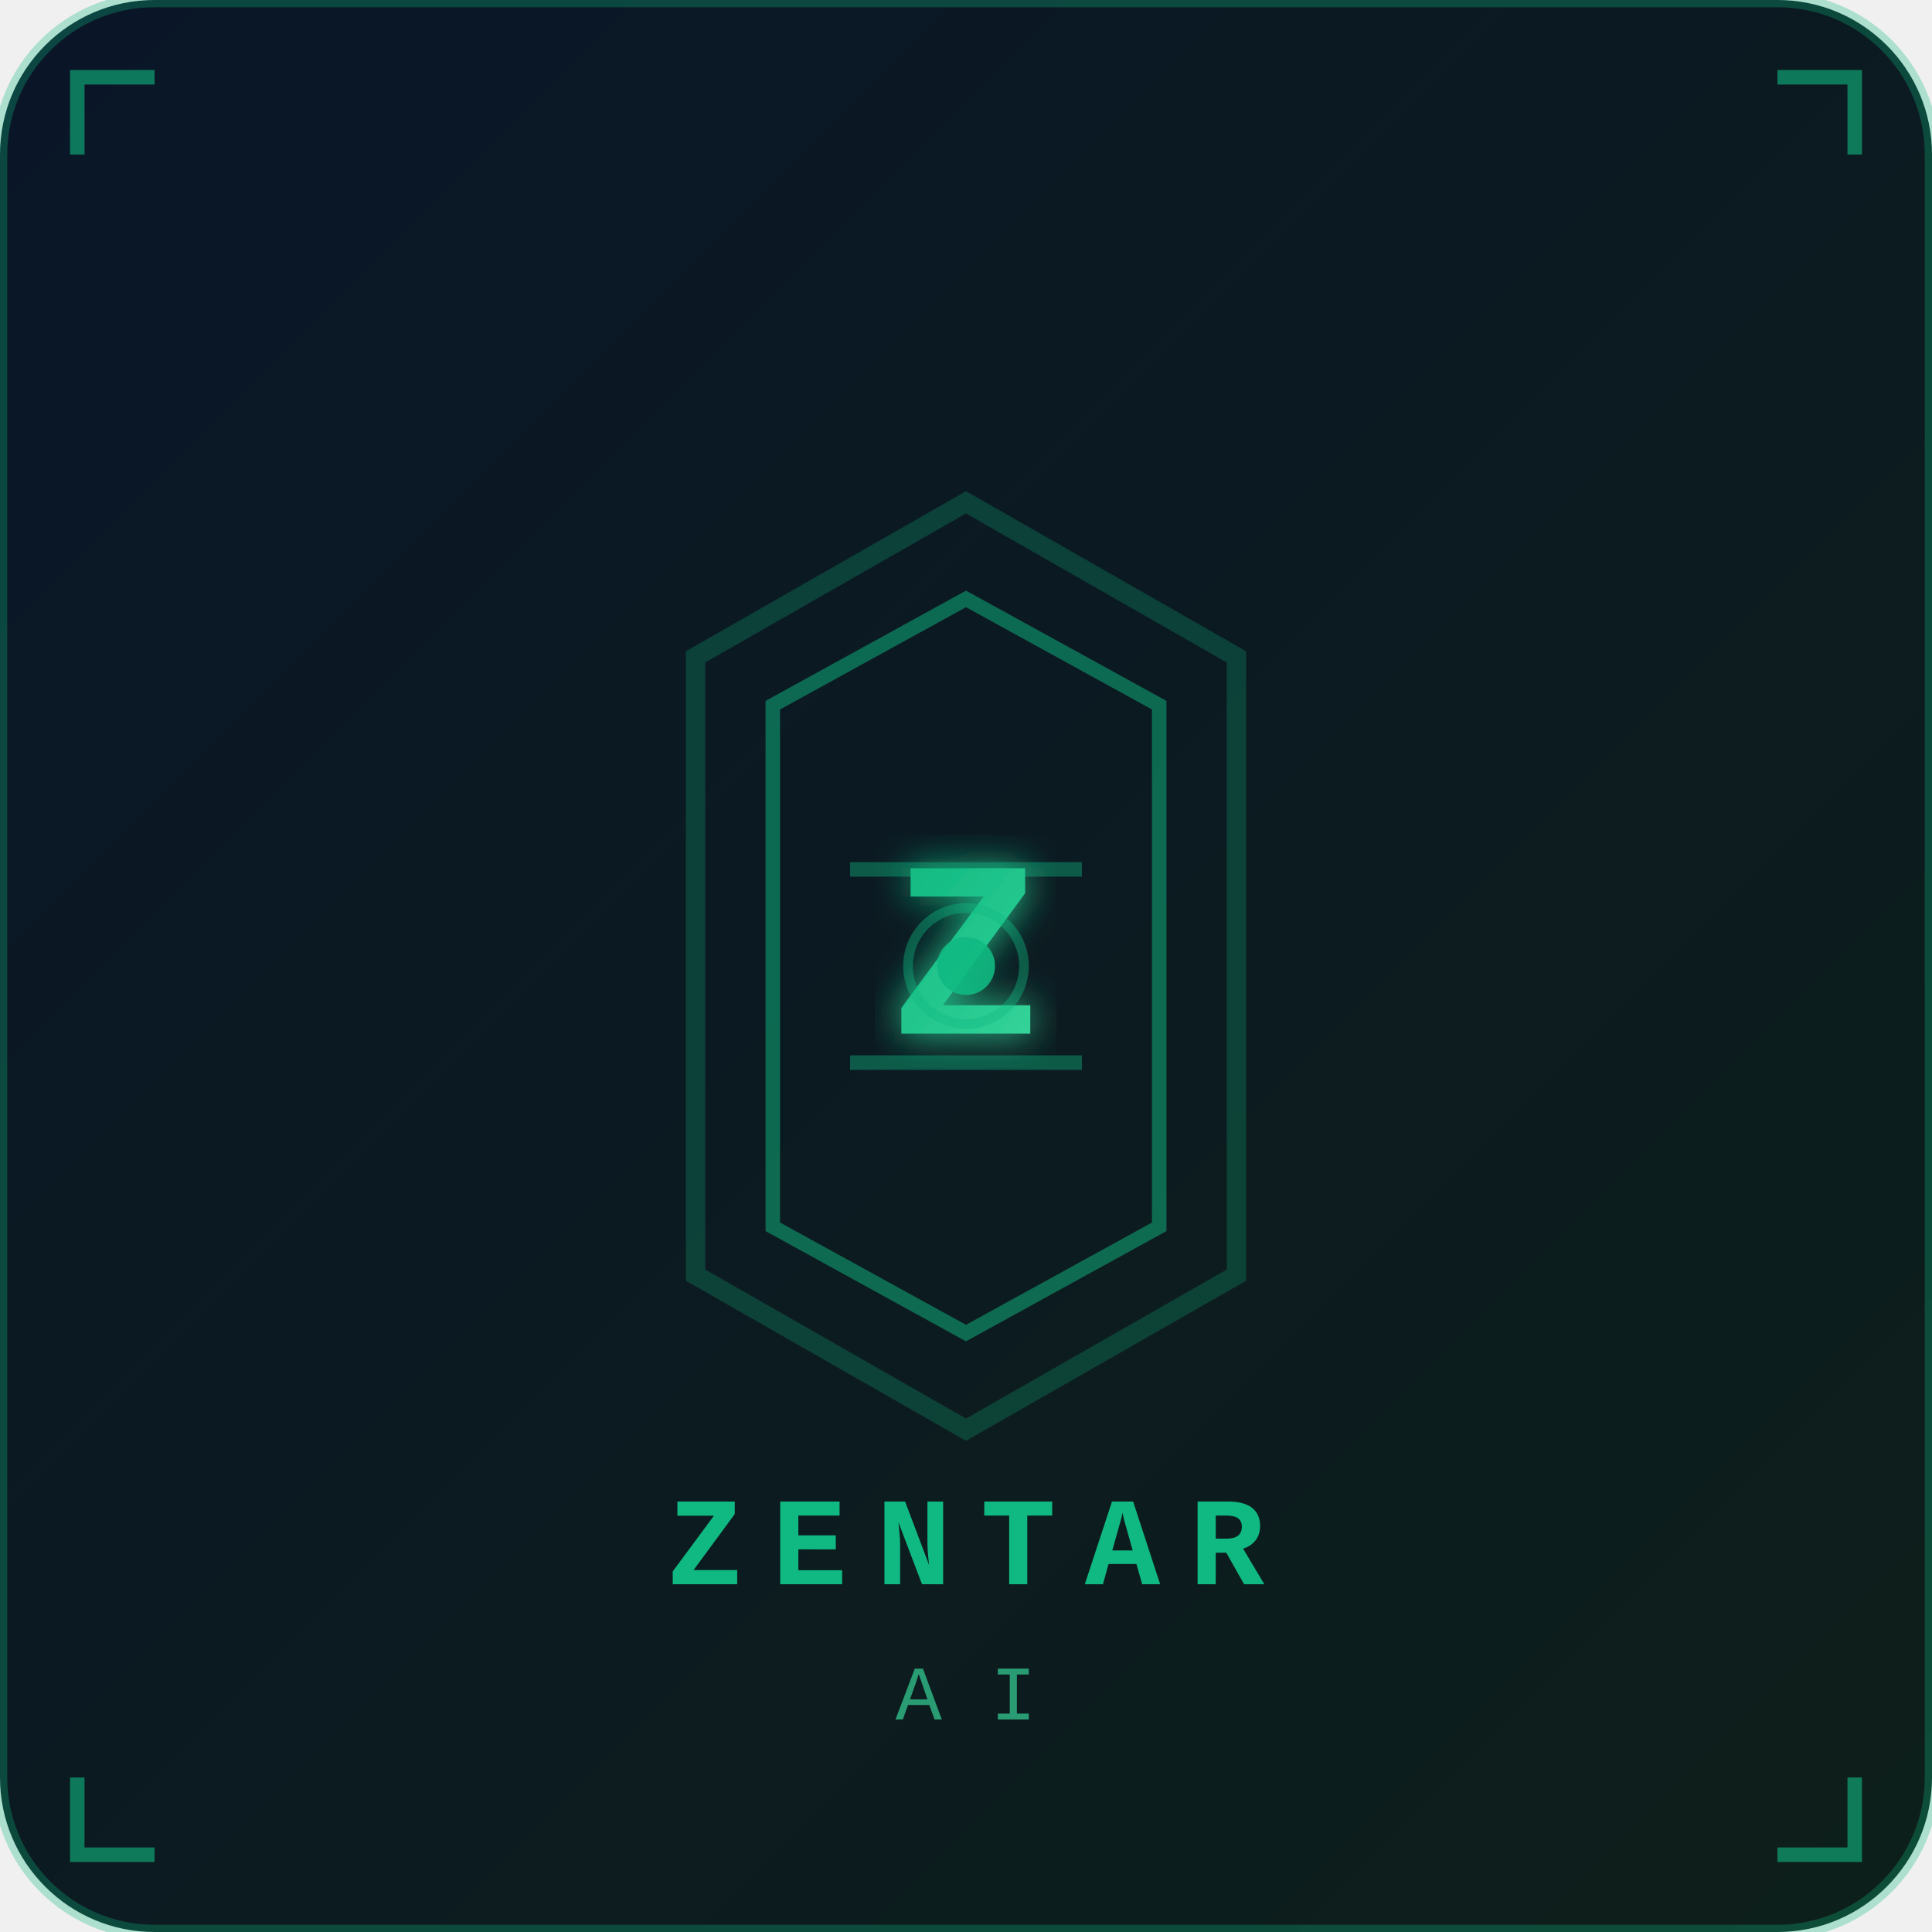
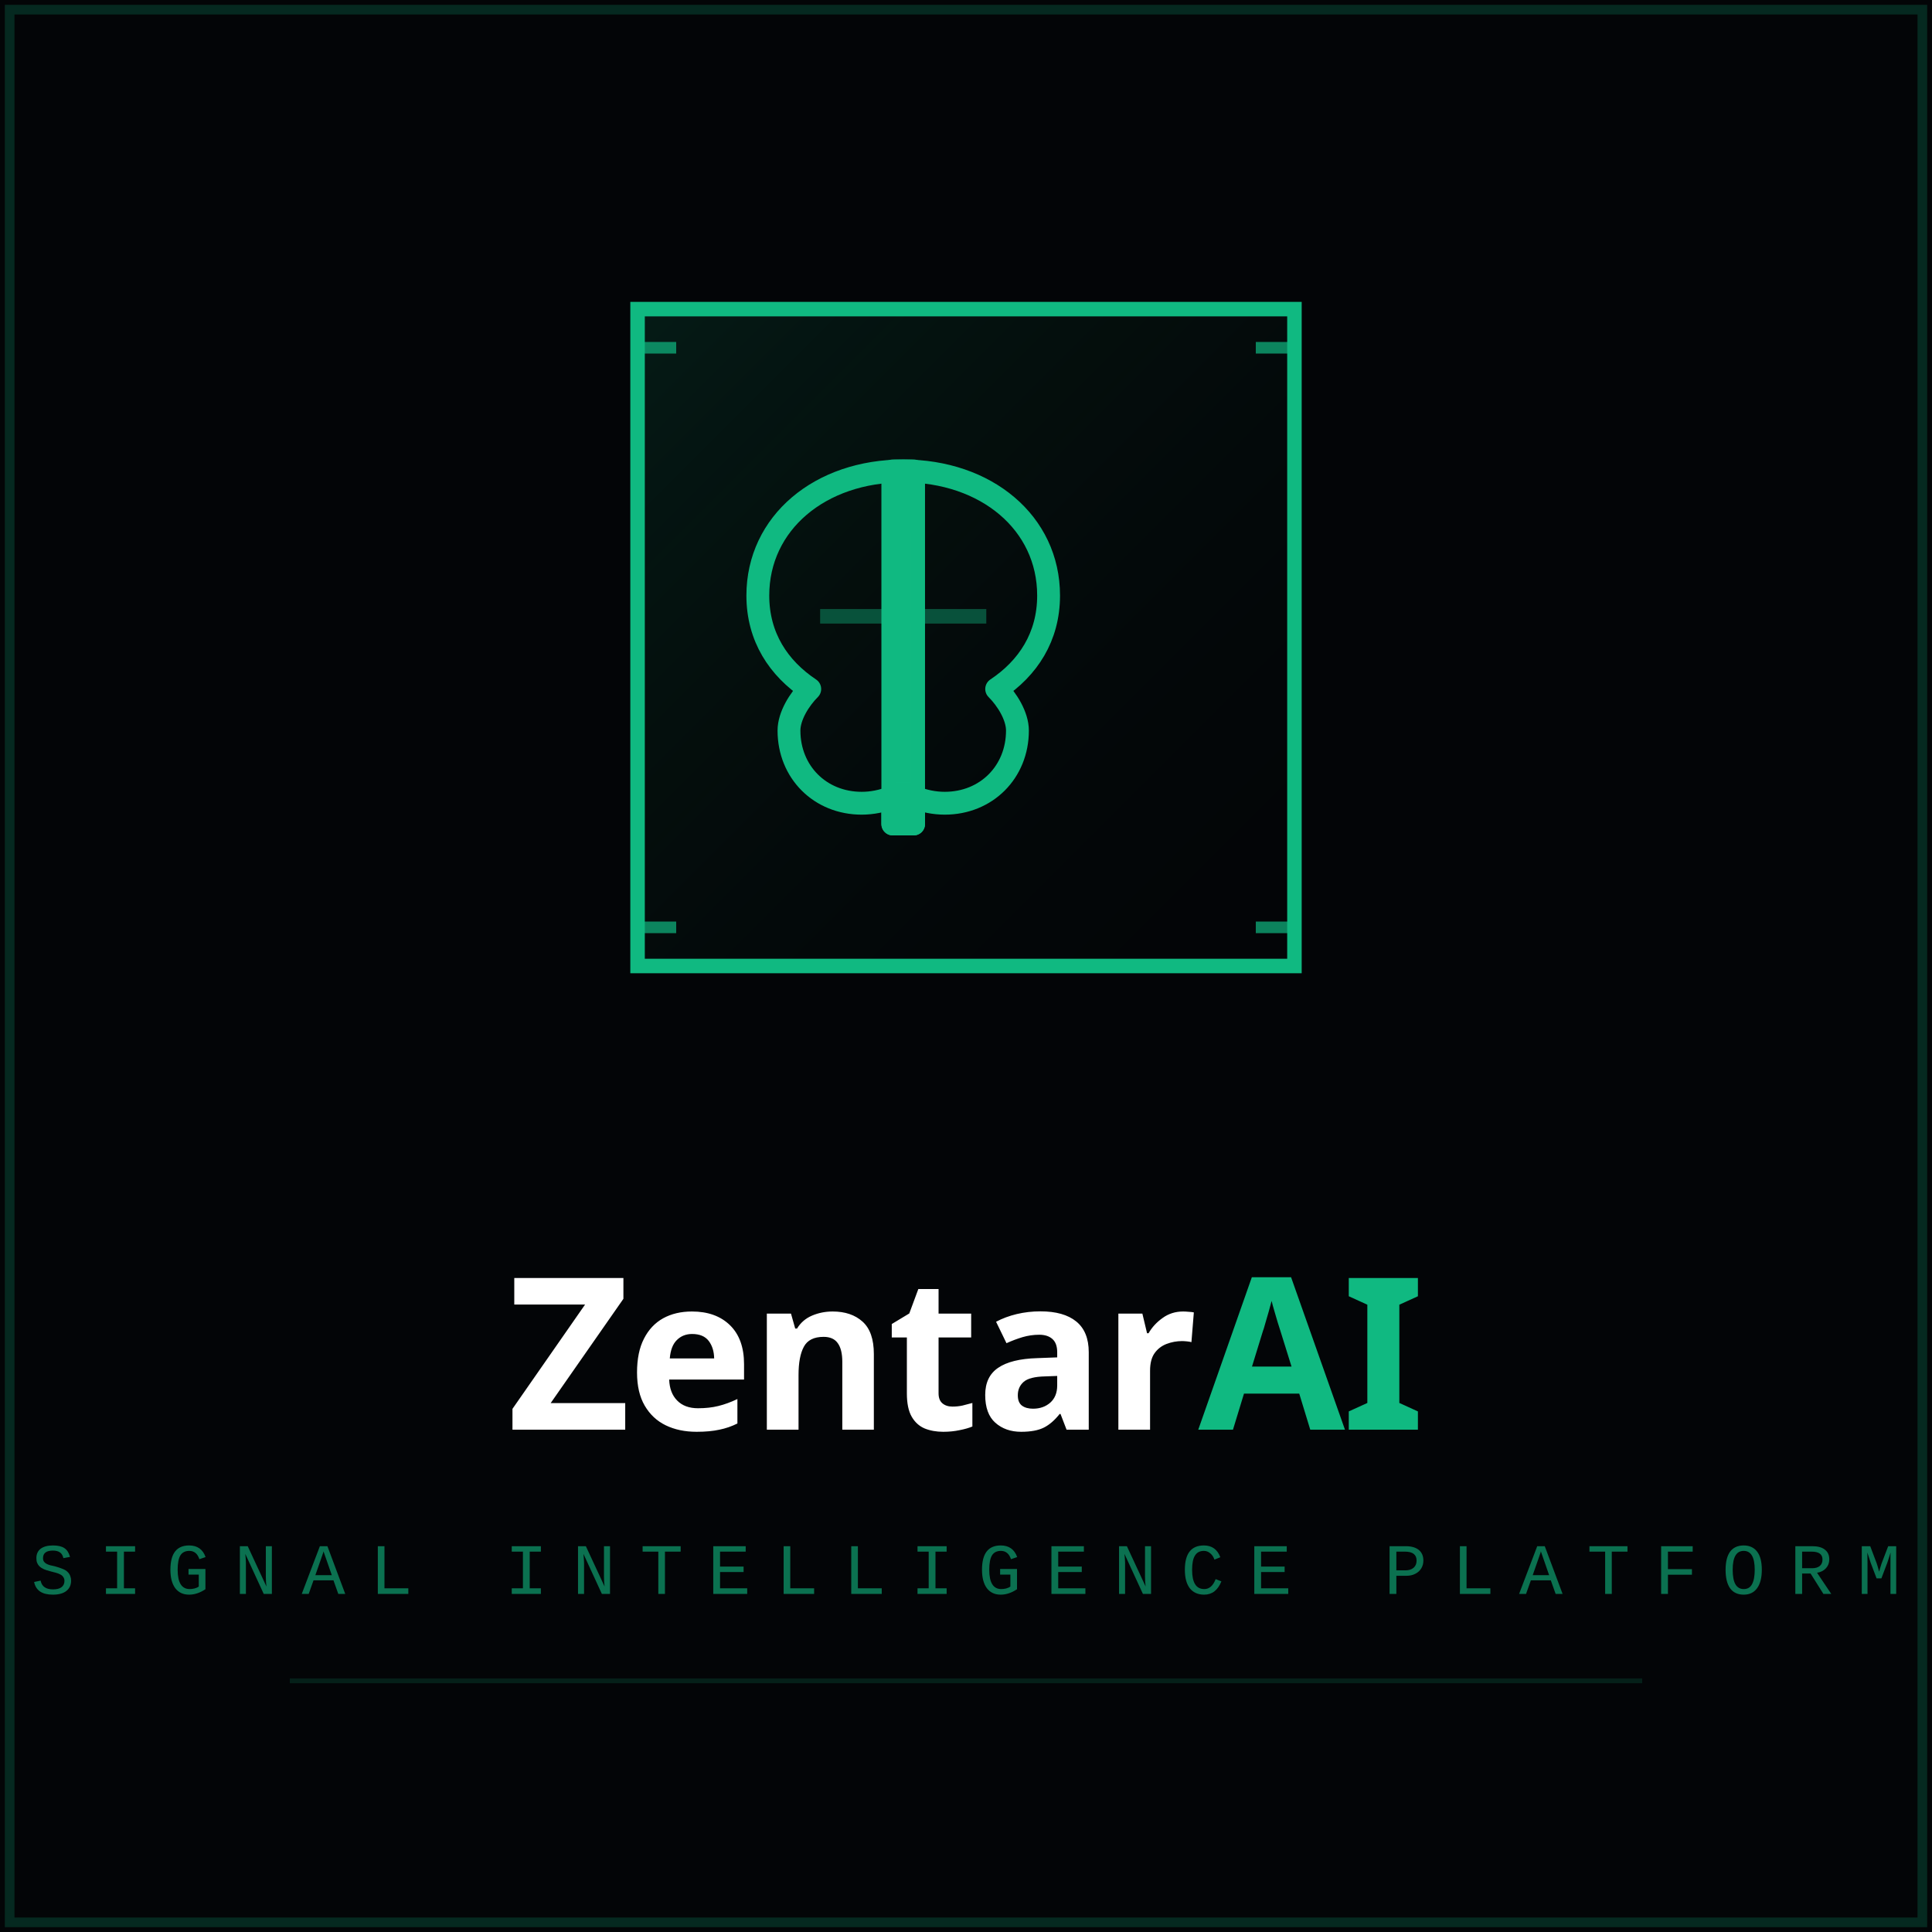
<svg xmlns="http://www.w3.org/2000/svg" viewBox="0 0 200 200" width="200" height="200">
  <defs>
-     <linearGradient id="bg" x1="0%" y1="0%" x2="100%" y2="100%">
-       <stop offset="0%" style="stop-color:#0a1628" />
-       <stop offset="100%" style="stop-color:#0d1f1a" />
+     <linearGradient id="markbg" x1="0%" y1="0%" x2="100%" y2="100%">
+       <stop offset="0%" style="stop-color:#10b98120" />
+       <stop offset="100%" style="stop-color:transparent" />
    </linearGradient>
-     <linearGradient id="glow" x1="0%" y1="0%" x2="100%" y2="100%">
-       <stop offset="0%" style="stop-color:#10b981" />
-       <stop offset="100%" style="stop-color:#34d399" />
-     </linearGradient>
-     <filter id="f1" x="-20%" y="-20%" width="140%" height="140%">
-       <feGaussianBlur stdDeviation="2" result="blur" />
-       <feMerge>
-         <feMergeNode in="blur" />
-         <feMergeNode in="SourceGraphic" />
-       </feMerge>
-     </filter>
  </defs>
-   <rect width="200" height="200" fill="url(#bg)" rx="16" />
-   <rect width="200" height="200" fill="none" stroke="#10b981" stroke-width="1.5" stroke-opacity="0.3" rx="16" />
-   <path d="M16 8 L8 8 L8 16" fill="none" stroke="#10b981" stroke-width="1.5" opacity="0.6" />
-   <path d="M184 8 L192 8 L192 16" fill="none" stroke="#10b981" stroke-width="1.5" opacity="0.6" />
-   <path d="M16 192 L8 192 L8 184" fill="none" stroke="#10b981" stroke-width="1.5" opacity="0.6" />
-   <path d="M184 192 L192 192 L192 184" fill="none" stroke="#10b981" stroke-width="1.5" opacity="0.6" />
-   <polygon points="100,52 128,68 128,100 128,132 100,148 72,132 72,100 72,68" fill="none" stroke="#10b981" stroke-width="2" opacity="0.25" />
-   <polygon points="100,62 120,73 120,100 120,127 100,138 80,127 80,100 80,73" fill="none" stroke="#10b981" stroke-width="1.5" opacity="0.5" />
-   <line x1="88" y1="90" x2="112" y2="90" stroke="#10b981" stroke-width="1.5" opacity="0.4" />
-   <line x1="84" y1="100" x2="116" y2="100" stroke="#10b981" stroke-width="2" opacity="0.8" filter="url(#f1)" />
-   <line x1="88" y1="110" x2="112" y2="110" stroke="#10b981" stroke-width="1.5" opacity="0.4" />
-   <text x="100" y="107" font-family="'Courier New',monospace" font-size="26" font-weight="900" fill="url(#glow)" text-anchor="middle" filter="url(#f1)">Z</text>
-   <circle cx="100" cy="100" r="3" fill="#10b981" opacity="0.9" />
-   <circle cx="100" cy="100" r="6" fill="none" stroke="#10b981" stroke-width="1" opacity="0.4" />
-   <text x="100" y="164" font-family="'Courier New',monospace" font-size="13" font-weight="700" fill="#10b981" text-anchor="middle" letter-spacing="3">ZENTAR</text>
-   <text x="100" y="178" font-family="'Courier New',monospace" font-size="8" fill="#34d399" text-anchor="middle" letter-spacing="5" opacity="0.7">AI</text>
+   <rect width="200" height="200" fill="#030507" />
+   <rect x="1" y="1" width="198" height="198" fill="none" stroke="#10b981" stroke-width="1" opacity="0.2" />
+   <rect x="66" y="32" width="68" height="68" fill="url(#markbg)" stroke="#10b981" stroke-width="1.5" />
+   <g transform="translate(72, 38) scale(2.15)">
+     <path d="M10 5 C6 5 3 7.5 3 11 C3 13 4 14.5 5.5 15.5 C5 16 4.5 16.8 4.5 17.5 C4.5 19.5 6 21 8 21 C8.5 21 9 20.9 9.5 20.7 L9.5 22 L10.5 22 L10.5 5 Z" fill="none" stroke="#10b981" stroke-width="1.1" stroke-linecap="round" stroke-linejoin="round" />
+     <path d="M10 5 C14 5 17 7.5 17 11 C17 13 16 14.5 14.5 15.5 C15 16 15.5 16.8 15.5 17.5 C15.5 19.5 14 21 12 21 C11.5 21 11 20.9 10.5 20.7 L10.5 22 L9.5 22 L9.5 5 Z" fill="none" stroke="#10b981" stroke-width="1.1" stroke-linecap="round" stroke-linejoin="round" />
+     <line x1="10" y1="8" x2="10" y2="20" stroke="#10b981" stroke-width="0.7" opacity="0.5" />
+     <line x1="6" y1="12" x2="14" y2="12" stroke="#10b981" stroke-width="0.7" opacity="0.4" />
+   </g>
+   <path d="M70 36 L66 36 L66 40" fill="none" stroke="#10b981" stroke-width="1.2" opacity="0.7" />
+   <path d="M130 36 L134 36 L134 40" fill="none" stroke="#10b981" stroke-width="1.2" opacity="0.7" />
+   <path d="M70 96 L66 96 L66 92" fill="none" stroke="#10b981" stroke-width="1.2" opacity="0.7" />
+   <path d="M130 96 L134 96 L134 92" fill="none" stroke="#10b981" stroke-width="1.2" opacity="0.7" />
+   <text x="100" y="148" font-family="system-ui, sans-serif" font-size="22" font-weight="700" fill="white" text-anchor="middle" letter-spacing="-0.3">Zentar<tspan fill="#10b981">AI</tspan>
+   </text>
+   <text x="100" y="165" font-family="'Courier New', monospace" font-size="7.5" fill="#10b981" text-anchor="middle" letter-spacing="2.5" opacity="0.6">SIGNAL INTELLIGENCE PLATFORM</text>
+   <line x1="30" y1="174" x2="170" y2="174" stroke="#10b981" stroke-width="0.5" opacity="0.15" />
</svg>
